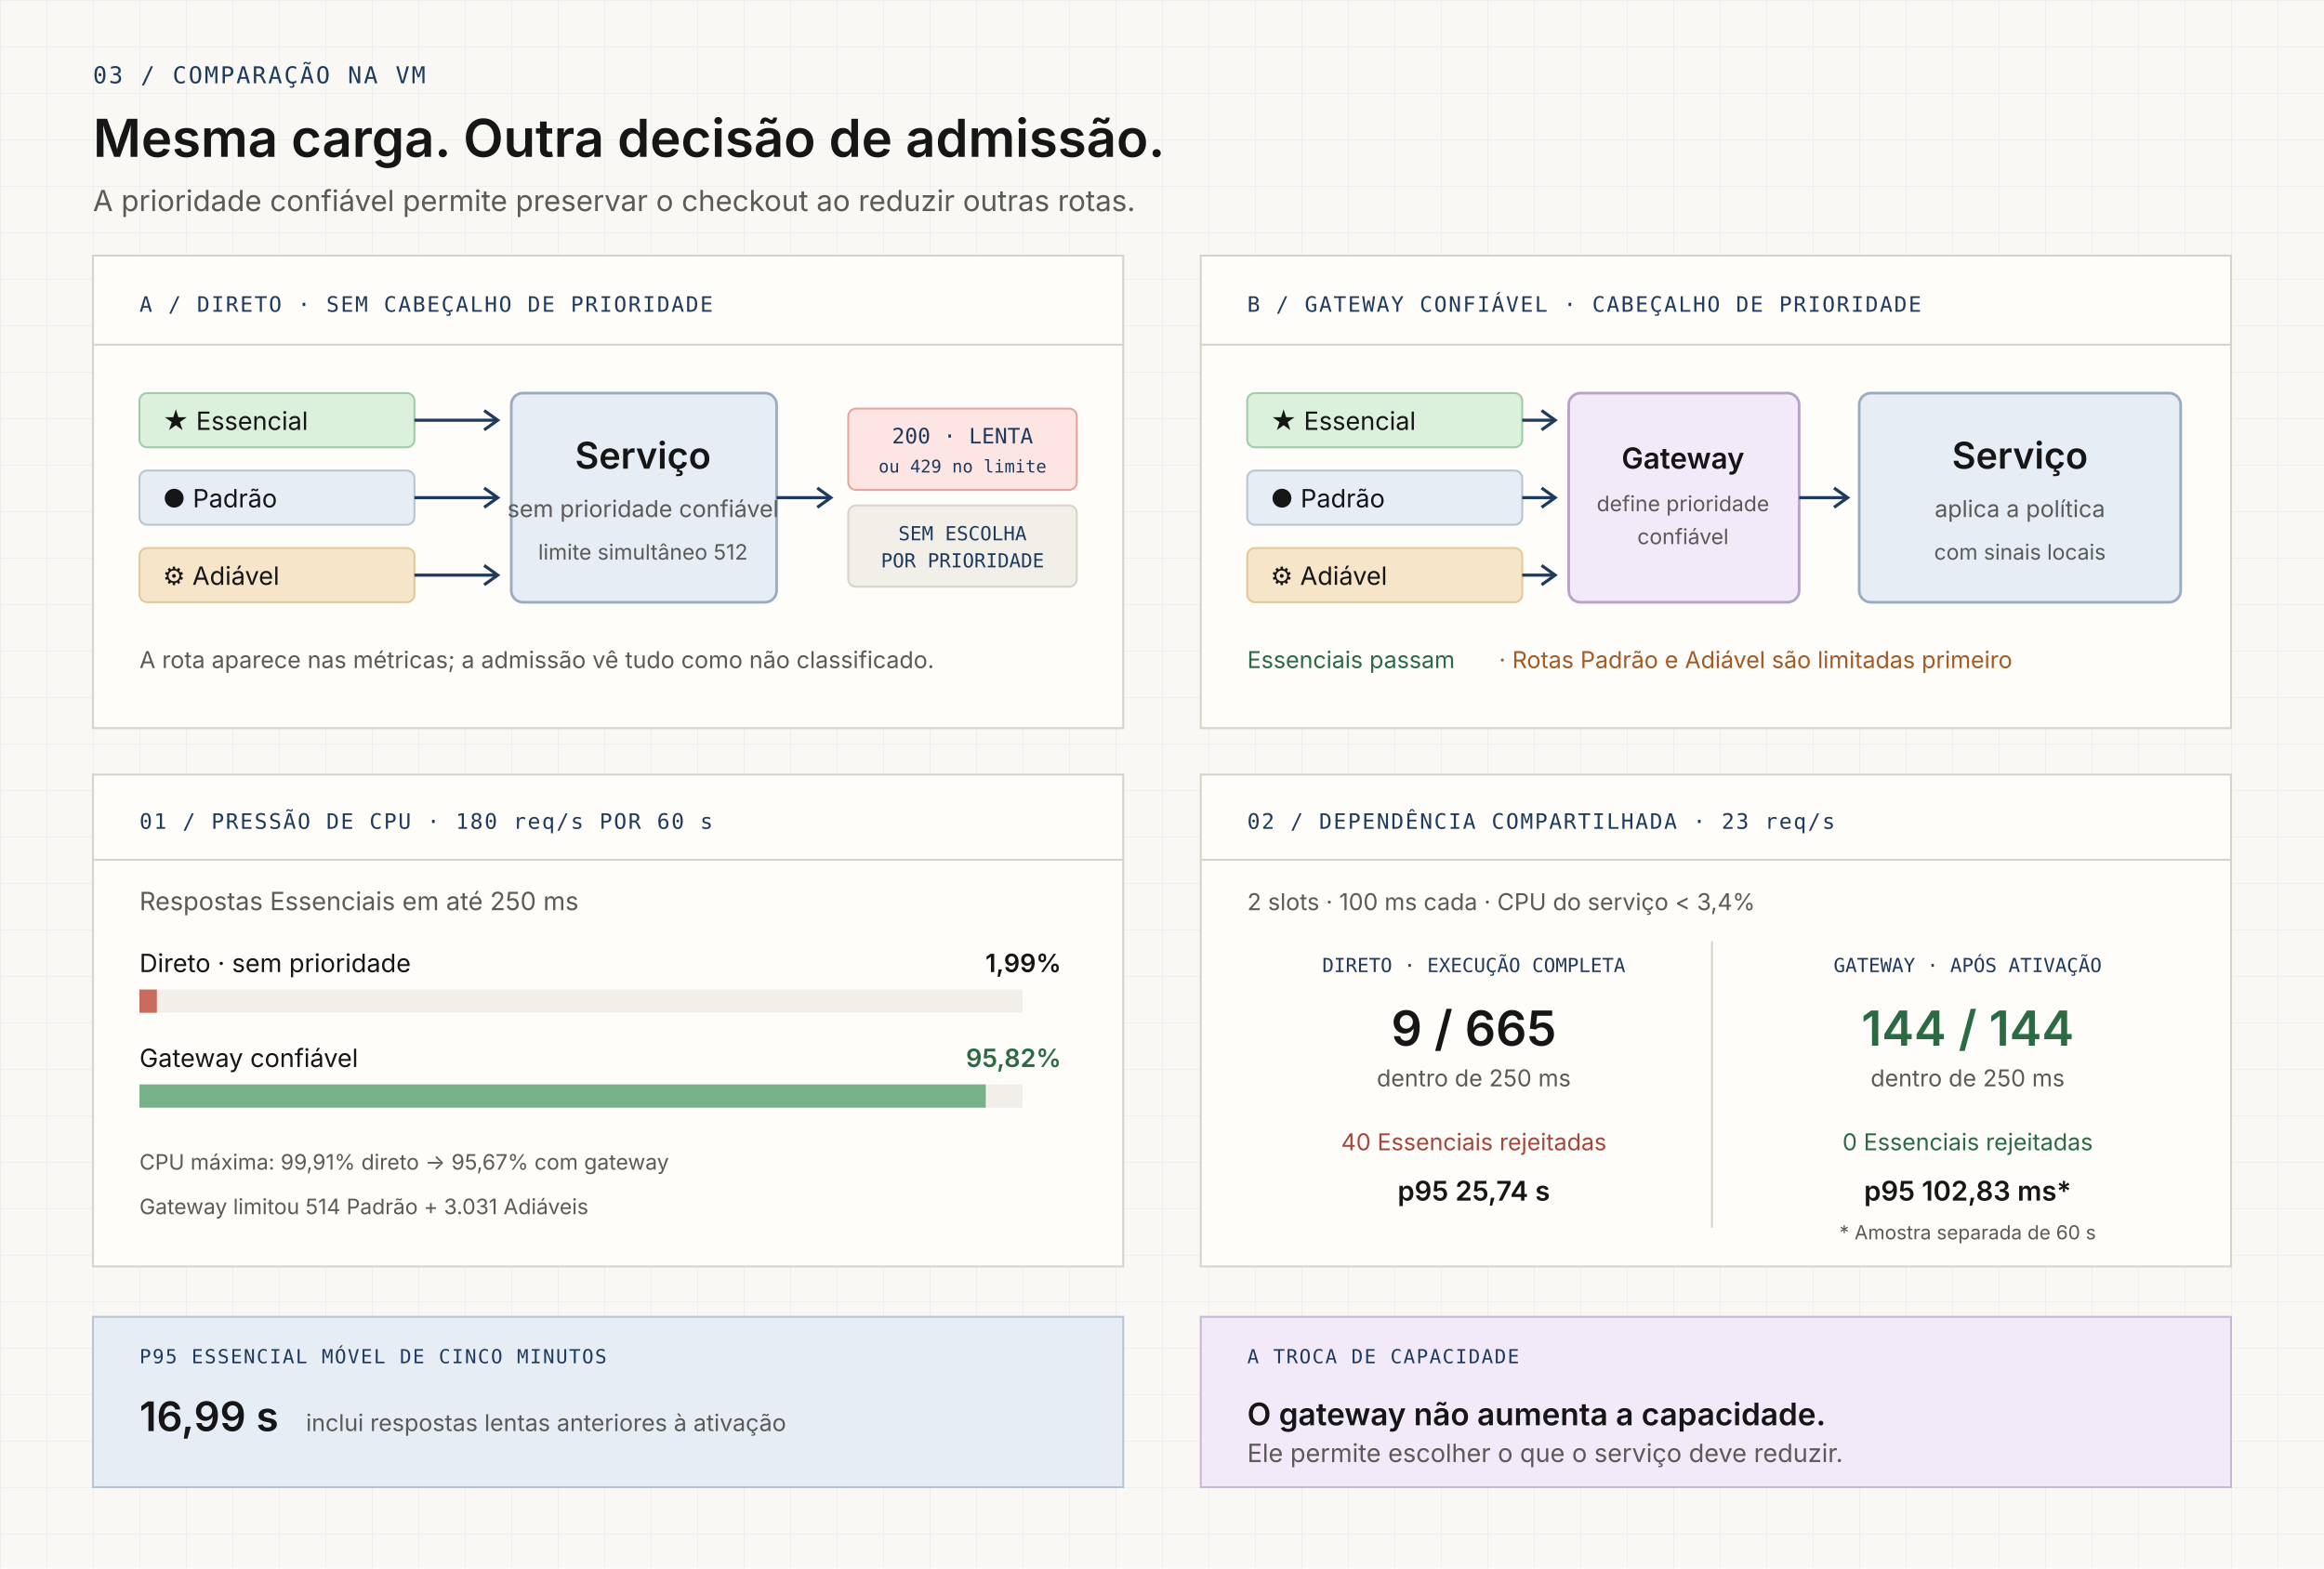
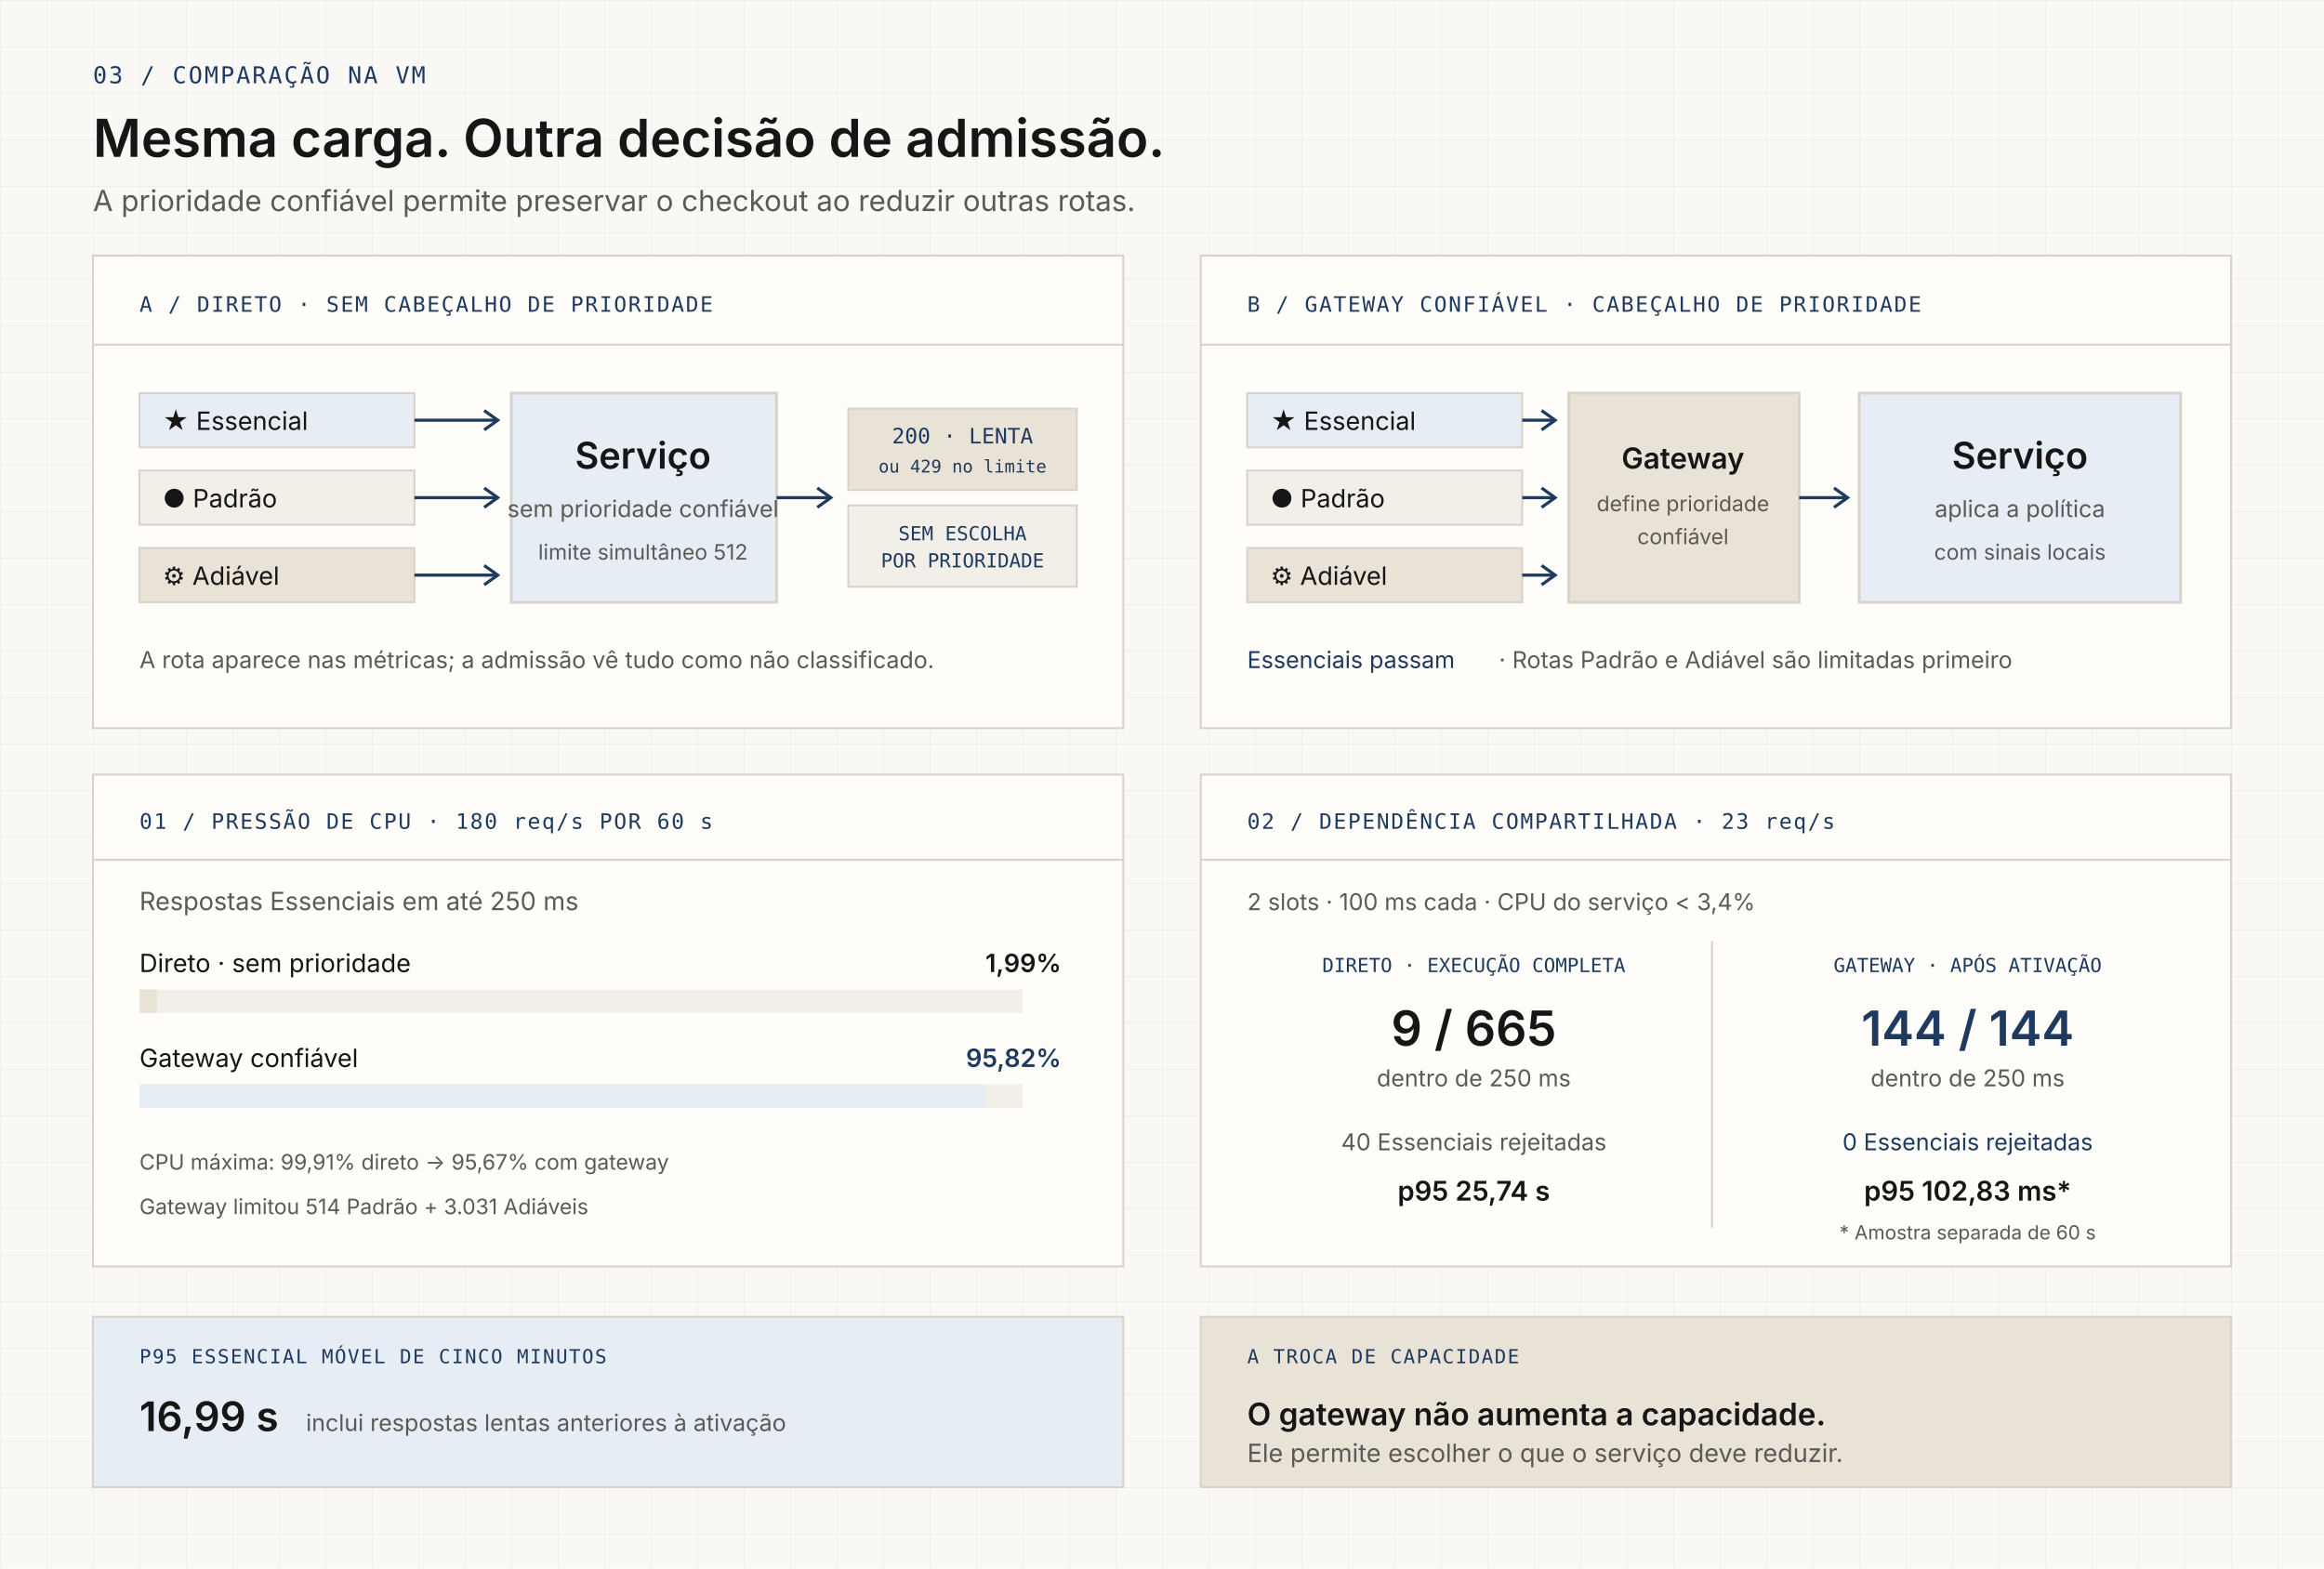
<svg xmlns="http://www.w3.org/2000/svg" width="1200" height="810" viewBox="0 0 1200 810" role="img" aria-labelledby="vm-title vm-desc">
  <defs>
    <pattern id="vm-grid" width="24" height="24" patternUnits="userSpaceOnUse">
      <path d="M24 0H0V24" fill="none" stroke="#1F3A5F" stroke-opacity=".06" stroke-width=".7" />
    </pattern>
  </defs>
  <rect width="1200" height="810" fill="#FAF8F4" />
  <rect width="1200" height="810" fill="url(#vm-grid)" />
  <g font-family="'IBM Plex Mono', ui-monospace, monospace" fill="#1F3A5F" letter-spacing="1">
    <text x="48" y="43" font-size="12">03 / COMPARAÇÃO NA VM</text>
    <text x="48" y="81" font-family="Inter, 'Segoe UI', sans-serif" font-size="27" font-weight="600" letter-spacing="0" fill="#161616">Mesma carga. Outra decisão de admissão.</text>
    <text x="48" y="109" font-family="Inter, 'Segoe UI', sans-serif" font-size="15" letter-spacing="0" fill="#5A5A57">A prioridade confiável permite preservar o checkout ao reduzir outras rotas.</text>
  </g>
  <rect x="48" y="132" width="532" height="244" fill="#FFFDF9" stroke="#D8D2C8" />
  <rect x="620" y="132" width="532" height="244" fill="#FFFDF9" stroke="#D8D2C8" />
  <path d="M48 178H580M620 178H1152" stroke="#D8D2C8" />
  <g font-family="'IBM Plex Mono', ui-monospace, monospace" font-size="11" letter-spacing=".8" fill="#1F3A5F">
    <text x="72" y="161">A / DIRETO · SEM CABEÇALHO DE PRIORIDADE</text>
    <text x="644" y="161">B / GATEWAY CONFIÁVEL · CABEÇALHO DE PRIORIDADE</text>
  </g>
  <g font-family="Inter, 'Segoe UI', sans-serif" font-size="13" fill="#161616">
-     <rect x="72" y="203" width="142" height="28" rx="4" fill="#DBF1DB" stroke="#9FCBA9" />
+     <rect x="72" y="203" width="142" height="28" fill="#E7EDF5" stroke="#D8D2C8" />
    <text x="84" y="222">★ Essencial</text>
-     <rect x="72" y="243" width="142" height="28" rx="4" fill="#E7EDF5" stroke="#B7C4D4" />
+     <rect x="72" y="243" width="142" height="28" fill="#F2EFE8" stroke="#D8D2C8" />
    <text x="84" y="262">● Padrão</text>
-     <rect x="72" y="283" width="142" height="28" rx="4" fill="#F6E5C9" stroke="#E3C89A" />
+     <rect x="72" y="283" width="142" height="28" fill="#E9E2D6" stroke="#D8D2C8" />
    <text x="84" y="302">⚙ Adiável</text>
  </g>
  <g fill="none" stroke="#1F3A5F" stroke-width="1.6">
    <path d="M214 217H256" />
    <path d="M214 257H256" />
    <path d="M214 297H256" />
  </g>
  <path d="M250 212l7 5-7 5M250 252l7 5-7 5M250 292l7 5-7 5" fill="none" stroke="#1F3A5F" stroke-width="1.6" />
-   <rect x="264" y="203" width="137" height="108" rx="6" fill="#E7EDF5" stroke="#9CACBF" stroke-width="1.4" />
+   <rect x="264" y="203" width="137" height="108" fill="#E7EDF5" stroke="#D8D2C8" stroke-width="1.4" />
  <g font-family="Inter, 'Segoe UI', sans-serif" text-anchor="middle" fill="#161616">
    <text x="332" y="242" font-size="19" font-weight="600">Serviço</text>
    <text x="332" y="267" font-size="12" fill="#5A5A57">sem prioridade confiável</text>
    <text x="332" y="289" font-size="11" fill="#5A5A57">limite simultâneo 512</text>
  </g>
  <path d="M401 257H428" stroke="#1F3A5F" stroke-width="1.6" />
  <path d="M422 252l7 5-7 5" fill="none" stroke="#1F3A5F" stroke-width="1.6" />
-   <rect x="438" y="211" width="118" height="42" rx="4" fill="#FCE5E2" stroke="#E6A49C" />
-   <rect x="438" y="261" width="118" height="42" rx="4" fill="#F2EFE8" stroke="#D8D2C8" />
+   <rect x="438" y="211" width="118" height="42" fill="#E9E2D6" stroke="#D8D2C8" />
+   <rect x="438" y="261" width="118" height="42" fill="#F2EFE8" stroke="#D8D2C8" />
  <g font-family="'IBM Plex Mono', ui-monospace, monospace" text-anchor="middle" fill="#1F3A5F">
    <text x="497" y="229" font-size="11">200 · LENTA</text>
    <text x="497" y="244" font-size="9">ou 429 no limite</text>
    <text x="497" y="279" font-size="10">SEM ESCOLHA</text>
    <text x="497" y="293" font-size="10">POR PRIORIDADE</text>
  </g>
  <text x="72" y="345" font-family="Inter, 'Segoe UI', sans-serif" font-size="12" fill="#5A5A57">A rota aparece nas métricas; a admissão vê tudo como não classificado.</text>
  <g font-family="Inter, 'Segoe UI', sans-serif" font-size="13" fill="#161616">
-     <rect x="644" y="203" width="142" height="28" rx="4" fill="#DBF1DB" stroke="#9FCBA9" />
+     <rect x="644" y="203" width="142" height="28" fill="#E7EDF5" stroke="#D8D2C8" />
    <text x="656" y="222">★ Essencial</text>
-     <rect x="644" y="243" width="142" height="28" rx="4" fill="#E7EDF5" stroke="#B7C4D4" />
+     <rect x="644" y="243" width="142" height="28" fill="#F2EFE8" stroke="#D8D2C8" />
    <text x="656" y="262">● Padrão</text>
-     <rect x="644" y="283" width="142" height="28" rx="4" fill="#F6E5C9" stroke="#E3C89A" />
+     <rect x="644" y="283" width="142" height="28" fill="#E9E2D6" stroke="#D8D2C8" />
    <text x="656" y="302">⚙ Adiável</text>
  </g>
  <g fill="none" stroke="#1F3A5F" stroke-width="1.6">
    <path d="M786 217H802" />
    <path d="M786 257H802" />
    <path d="M786 297H802" />
  </g>
  <path d="M796 212l7 5-7 5M796 252l7 5-7 5M796 292l7 5-7 5" fill="none" stroke="#1F3A5F" stroke-width="1.6" />
-   <rect x="810" y="203" width="119" height="108" rx="6" fill="#F2EAF8" stroke="#B7A3C9" stroke-width="1.4" />
+   <rect x="810" y="203" width="119" height="108" fill="#E9E2D6" stroke="#D8D2C8" stroke-width="1.4" />
  <g font-family="Inter, 'Segoe UI', sans-serif" text-anchor="middle" fill="#161616">
    <text x="869" y="242" font-size="15" font-weight="600">Gateway</text>
    <text x="869" y="264" font-size="11" fill="#5A5A57">define prioridade</text>
    <text x="869" y="281" font-size="11" fill="#5A5A57">confiável</text>
  </g>
  <path d="M929 257H953" stroke="#1F3A5F" stroke-width="1.6" />
  <path d="M947 252l7 5-7 5" fill="none" stroke="#1F3A5F" stroke-width="1.6" />
-   <rect x="960" y="203" width="166" height="108" rx="6" fill="#E7EDF5" stroke="#9CACBF" stroke-width="1.4" />
+   <rect x="960" y="203" width="166" height="108" fill="#E7EDF5" stroke="#D8D2C8" stroke-width="1.4" />
  <g font-family="Inter, 'Segoe UI', sans-serif" text-anchor="middle" fill="#161616">
    <text x="1043" y="242" font-size="19" font-weight="600">Serviço</text>
    <text x="1043" y="267" font-size="12" fill="#5A5A57">aplica a política</text>
    <text x="1043" y="289" font-size="11" fill="#5A5A57">com sinais locais</text>
  </g>
-   <text x="644" y="345" font-family="Inter, 'Segoe UI', sans-serif" font-size="12" fill="#2B6A43">Essenciais passam</text>
-   <text x="774" y="345" font-family="Inter, 'Segoe UI', sans-serif" font-size="12" fill="#A35A24">· Rotas Padrão e Adiável são limitadas primeiro</text>
+   <text x="644" y="345" font-family="Inter, 'Segoe UI', sans-serif" font-size="12" fill="#1F3A5F">Essenciais passam</text>
+   <text x="774" y="345" font-family="Inter, 'Segoe UI', sans-serif" font-size="12" fill="#5A5A57">· Rotas Padrão e Adiável são limitadas primeiro</text>
  <rect x="48" y="400" width="532" height="254" fill="#FFFDF9" stroke="#D8D2C8" />
  <rect x="620" y="400" width="532" height="254" fill="#FFFDF9" stroke="#D8D2C8" />
  <path d="M48 444H580M620 444H1152" stroke="#D8D2C8" />
  <g font-family="'IBM Plex Mono', ui-monospace, monospace" font-size="11" letter-spacing=".8" fill="#1F3A5F">
    <text x="72" y="428">01 / PRESSÃO DE CPU · 180 req/s POR 60 s</text>
    <text x="644" y="428">02 / DEPENDÊNCIA COMPARTILHADA · 23 req/s</text>
  </g>
  <text x="72" y="470" font-family="Inter, 'Segoe UI', sans-serif" font-size="13" fill="#5A5A57">Respostas Essenciais em até 250 ms</text>
  <g font-family="Inter, 'Segoe UI', sans-serif" font-size="13" fill="#161616">
    <text x="72" y="502">Direto · sem prioridade</text>
    <text x="548" y="502" text-anchor="end" font-weight="600">1,99%</text>
    <text x="72" y="551">Gateway confiável</text>
-     <text x="548" y="551" text-anchor="end" font-weight="600" fill="#2B6A43">95,82%</text>
+     <text x="548" y="551" text-anchor="end" font-weight="600" fill="#1F3A5F">95,82%</text>
  </g>
  <rect x="72" y="511" width="456" height="12" fill="#F2EFE8" />
-   <rect x="72" y="511" width="9" height="12" fill="#C96C5D" />
+   <rect x="72" y="511" width="9" height="12" fill="#E9E2D6" />
  <rect x="72" y="560" width="456" height="12" fill="#F2EFE8" />
-   <rect x="72" y="560" width="437" height="12" fill="#78B28A" />
+   <rect x="72" y="560" width="437" height="12" fill="#E7EDF5" />
  <g font-family="Inter, 'Segoe UI', sans-serif" font-size="11" fill="#5A5A57">
    <text x="72" y="604">CPU máxima: 99,91% direto → 95,67% com gateway</text>
    <text x="72" y="627">Gateway limitou 514 Padrão + 3.031 Adiáveis</text>
  </g>
  <text x="644" y="470" font-family="Inter, 'Segoe UI', sans-serif" font-size="12" fill="#5A5A57">2 slots · 100 ms cada · CPU do serviço &lt; 3,4%</text>
  <path d="M884 486V634" stroke="#D8D2C8" />
  <g font-family="'IBM Plex Mono', ui-monospace, monospace" fill="#1F3A5F" text-anchor="middle">
    <text x="761" y="502" font-size="10">DIRETO · EXECUÇÃO COMPLETA</text>
    <text x="1016" y="502" font-size="10">GATEWAY · APÓS ATIVAÇÃO</text>
  </g>
  <g font-family="Inter, 'Segoe UI', sans-serif" text-anchor="middle" fill="#161616">
    <text x="761" y="540" font-size="25" font-weight="600">9 / 665</text>
-     <text x="1016" y="540" font-size="25" font-weight="600" fill="#2B6A43">144 / 144</text>
+     <text x="1016" y="540" font-size="25" font-weight="600" fill="#1F3A5F">144 / 144</text>
    <text x="761" y="561" font-size="12" fill="#5A5A57">dentro de 250 ms</text>
    <text x="1016" y="561" font-size="12" fill="#5A5A57">dentro de 250 ms</text>
-     <text x="761" y="594" font-size="12" fill="#A3473D">40 Essenciais rejeitadas</text>
-     <text x="1016" y="594" font-size="12" fill="#2B6A43">0 Essenciais rejeitadas</text>
+     <text x="761" y="594" font-size="12" fill="#5A5A57">40 Essenciais rejeitadas</text>
+     <text x="1016" y="594" font-size="12" fill="#1F3A5F">0 Essenciais rejeitadas</text>
    <text x="761" y="620" font-size="14" font-weight="600">p95 25,74 s</text>
    <text x="1016" y="620" font-size="14" font-weight="600">p95 102,83 ms*</text>
  </g>
  <text x="1016" y="640" font-family="Inter, 'Segoe UI', sans-serif" font-size="10" fill="#5A5A57" text-anchor="middle">* Amostra separada de 60 s</text>
-   <rect x="48" y="680" width="532" height="88" fill="#E7EDF5" stroke="#B7C4D4" />
-   <rect x="620" y="680" width="532" height="88" fill="#F2EAF8" stroke="#C9B7D6" />
+   <rect x="48" y="680" width="532" height="88" fill="#E7EDF5" stroke="#D8D2C8" />
+   <rect x="620" y="680" width="532" height="88" fill="#E9E2D6" stroke="#D8D2C8" />
  <g font-family="'IBM Plex Mono', ui-monospace, monospace" fill="#1F3A5F" letter-spacing=".7">
    <text x="72" y="704" font-size="10">P95 ESSENCIAL MÓVEL DE CINCO MINUTOS</text>
    <text x="644" y="704" font-size="10">A TROCA DE CAPACIDADE</text>
  </g>
  <g font-family="Inter, 'Segoe UI', sans-serif" fill="#161616">
    <text x="72" y="739" font-size="21" font-weight="600">16,99 s</text>
    <text x="158" y="739" font-size="12" fill="#5A5A57">inclui respostas lentas anteriores à ativação</text>
    <text x="644" y="736" font-size="16" font-weight="600">O gateway não aumenta a capacidade.</text>
    <text x="644" y="755" font-size="13" fill="#5A5A57">Ele permite escolher o que o serviço deve reduzir.</text>
  </g>
</svg>
